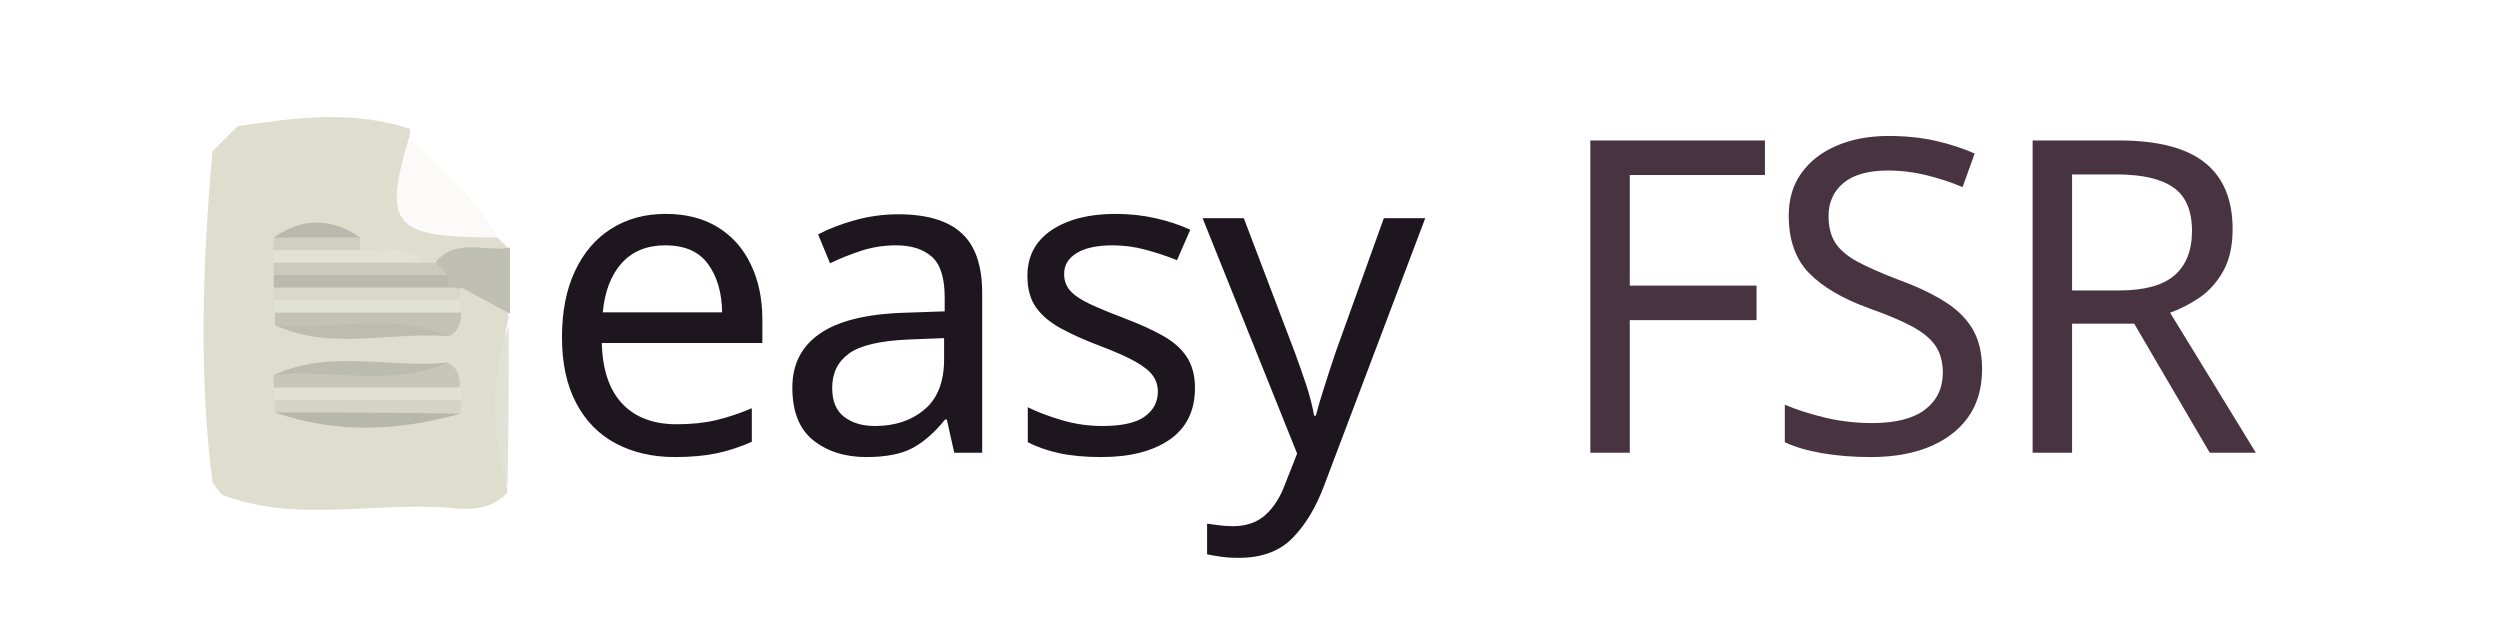
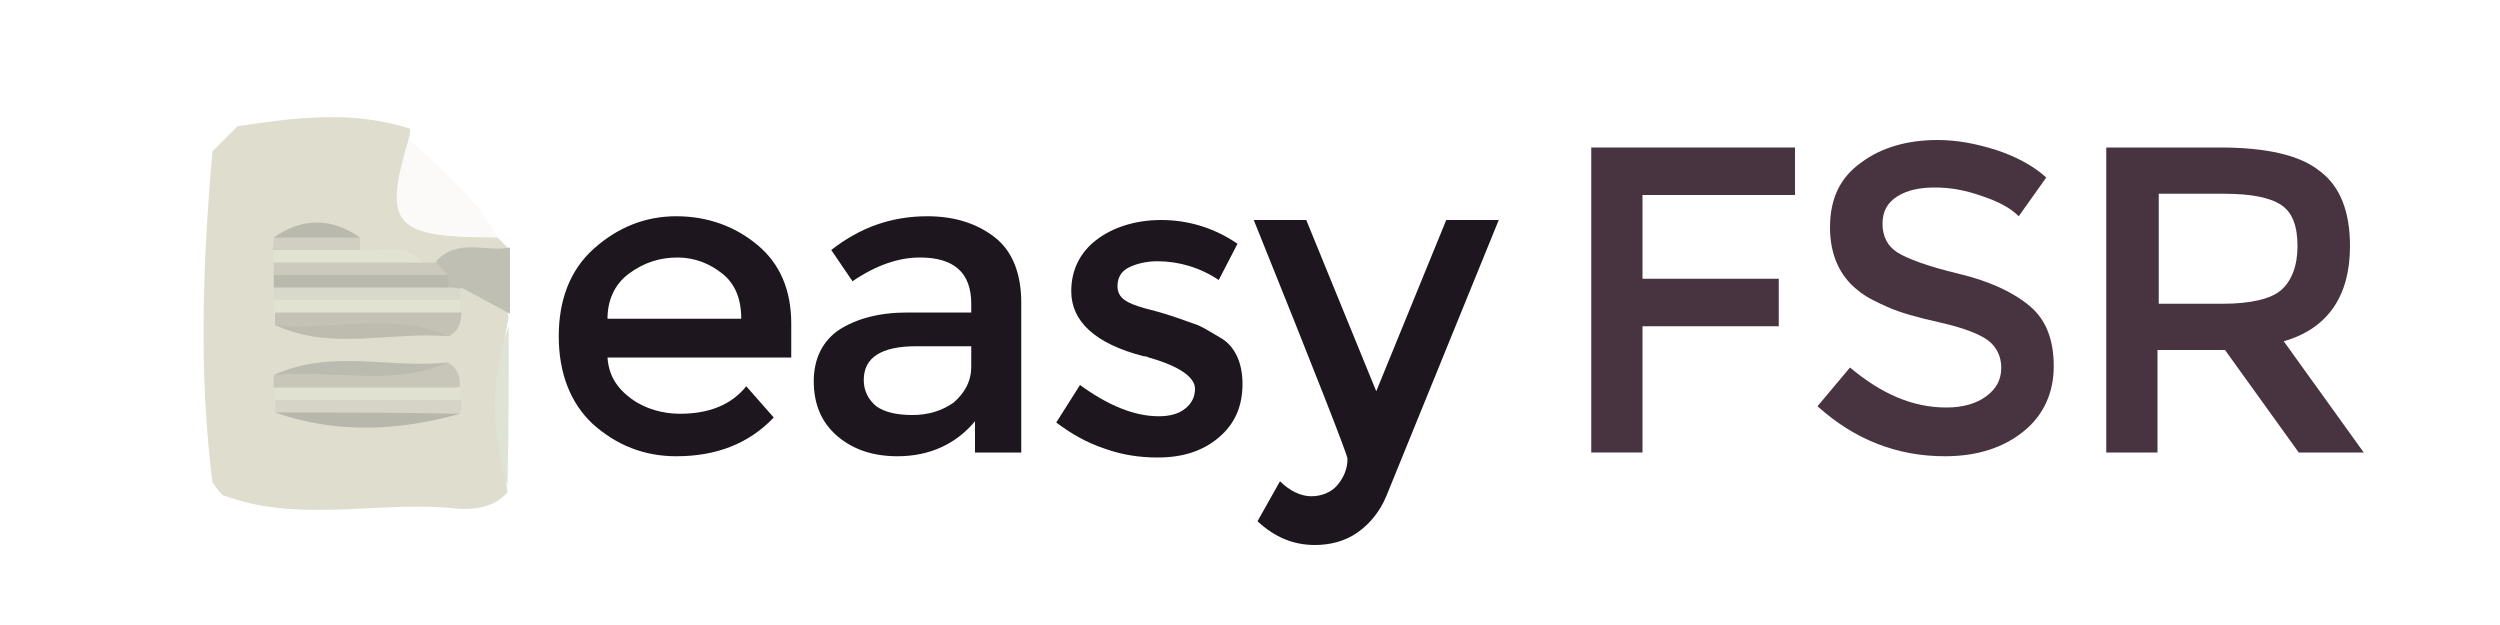
<svg xmlns="http://www.w3.org/2000/svg" version="1.1" id="Layer_1" x="0px" y="0px" viewBox="0 0 200 50" style="enable-background:new 0 0 200 50;" xml:space="preserve">
  <style type="text/css">
	.st0{fill:#DEDDCE;}
	.st1{fill:#FBFAF8;}
	.st2{fill:#C0BFB3;}
	.st3{fill:#DFE3D6;}
	.st4{fill:#C3C2B5;}
	.st5{fill:#C7C6B9;}
	.st6{fill:#D5D4C6;}
	.st7{fill:#D9D9CB;}
	.st8{fill:#E2E2D3;}
	.st9{fill:#E1E1D2;}
	.st10{fill:#B8B7AB;}
	.st11{fill:#BCBBAF;}
	.st12{fill:#BAB9AD;}
	.st13{fill:#CBCABD;}
	.st14{fill:#BDBCAF;}
	.st15{fill:#D0CFC1;}
	.st16{fill:none;}
- 	.st17{fill:#1D161E;}
- 	.st18{font-family:'Montserrat-Regular';}
- 	.st19{font-size:35px;}
- 	.st20{letter-spacing:-1;}
- 	.st21{fill:#483440;}
+ 	.st17{enable-background:new    ;}
+ 	.st18{fill:#1D161E;}
+ 	.st19{fill:#483440;}
</style>
-   <g>
-     <path class="st0" d="M17,12.1c0.7-0.7,1.3-1.3,2-2c4.6-0.7,9.2-1.3,13.8,0.2c0,0.3,0,0.5-0.1,0.8c-0.6,5.3,3,6.7,7.1,7.9   c0.3,0.3,0.6,0.6,0.9,0.9c-1.5,1.7-3.6,1.2-5.4,1.7c-0.5,0.1-0.9,0.1-1.4,0c-1.6-0.3-3.2-0.4-4.7-0.9c-0.4-0.2-0.8-0.4-1.2-0.7   c-1.3-0.9-2.6-0.9-4.1-0.6c-0.3,0.2-0.6,0.4-0.8,0.7c-0.1,0.3-0.2,0.6-0.3,1c0,0.3,0,0.7-0.1,1c0,0.3,0,0.7,0,1   c0,0.3,0.1,0.7,0.1,1c0.1,0.3,0.2,0.6,0.4,0.9c0.3,0.3,0.6,0.5,0.9,0.5c3.3,0.3,6.5,0.1,9.8,0.1c0.8-0.1,1.4-0.4,1.7-1.2   c0.1-0.4,0.3-0.7,0.5-1.1c0.2-0.4,0.5-0.6,0.9-0.8c1.7,0,2.6,1.2,3.6,2.4c0.1,0.3,0.1,0.6,0,0.9c-0.8,4.3-0.6,8.5-0.1,12.8   c0,0.3,0.1,0.5,0.1,0.8c-1.4,1.5-3.3,1.4-5,1.2c-5.9-0.4-12,1.2-17.8-1c-0.3-0.3-0.5-0.6-0.8-1C15.9,30,16.2,21.1,17,12.1z" />
-     <path class="st1" d="M39.8,19c-8.3,0-9.2-0.9-7.1-7.9C35.3,13.6,38.1,15.8,39.8,19z" />
-     <path class="st2" d="M40.8,25.1c-1.3-0.7-2.6-1.4-3.9-2.1c-0.2,0.3-0.5,0.4-0.9,0.3c-0.3-0.2-0.6-0.5-0.7-0.8   c-0.3-0.5-0.4-1-0.4-1.6c1.7-1.9,4-0.7,5.9-1.1C40.8,21.6,40.8,23.4,40.8,25.1z" />
-     <path class="st3" d="M40.6,38.9c-1.3-4.3-1.4-8.6,0.1-12.8C40.7,30.3,40.7,34.6,40.6,38.9z" />
-     <path class="st4" d="M22,26c0-0.3,0-0.7,0-1c5-2.2,9.9-2.2,14.9,0c0,0.8-0.2,1.5-1,1.9C31.3,25.6,26.5,27.3,22,26z" />
-     <path class="st5" d="M21.9,31c0-0.3,0-0.7,0-1c4.6-1.3,9.3,0.4,13.9-1c0.8,0.4,1,1.1,1,1.9C31.9,33.2,26.9,33.1,21.9,31z" />
-     <path class="st6" d="M36.9,32c0,0.4,0,0.7-0.1,1.1c-4.9,0.6-9.9,0.7-14.8-0.1c0-0.3,0-0.7,0-1C26.9,31.2,31.9,31.2,36.9,32z" />
-     <path class="st7" d="M35.8,23c0.3,0,0.7,0,1,0.1c0,0.3,0,0.6,0,1c-5,0.8-9.9,0.8-14.9,0c0-0.3,0-0.7,0-1   C26.6,20.7,31.2,21.1,35.8,23z" />
-     <path class="st8" d="M21.9,24c5,0,9.9,0,14.9,0c0,0.3,0,0.7,0,1c-5,0-9.9,0-14.9,0C21.9,24.7,21.9,24.3,21.9,24z" />
-     <path class="st9" d="M36.9,32c-5,0-9.9,0-14.9,0c0-0.3,0-0.7,0-1c5,0,9.9,0,14.9,0C36.8,31.3,36.8,31.6,36.9,32z" />
-     <path class="st10" d="M22,33c4.9,0,9.9,0,14.8,0.1C31.8,34.5,26.9,34.7,22,33z" />
-     <path class="st11" d="M35.8,29c-4.5,2-9.3,0.5-13.9,1C26.5,27.9,31.2,29.5,35.8,29z" />
-     <path class="st12" d="M35.8,23c-4.6,0-9.3,0-13.9,0c0-0.3,0-0.6,0-1c4.6-2.6,9.3-0.9,13.9,0C35.9,22.3,35.9,22.6,35.8,23z" />
-     <path class="st13" d="M35.8,22c-4.6,0-9.3,0-13.9,0c0-0.3,0-0.7,0-1c4-3,7.9,0.2,11.9,0c0.3,0,0.7,0,1,0   C35.2,21.3,35.5,21.6,35.8,22z" />
-     <path class="st14" d="M22,26c4.6,0.5,9.4-1.1,13.9,0.9C31.2,26.5,26.5,28.1,22,26z" />
-     <path class="st8" d="M33.8,21c-4,0-7.9,0-11.9,0c0-0.3,0-0.7,0-1c2.3-1.4,4.6-1.4,7,0C30.6,20.2,32.4,19.3,33.8,21z" />
-     <path class="st12" d="M21.9,19c2.3-1.6,4.6-1.6,6.9,0C26.6,19.8,24.3,19.8,21.9,19z" />
-     <path class="st15" d="M21.9,19c2.3,0,4.6,0,6.9,0c0,0.3,0,0.7,0,1c-2.3,0-4.6,0-7,0C21.9,19.7,21.9,19.3,21.9,19z" />
-     <rect x="43" y="10.3" class="st16" width="150" height="29.7" />
-     <text transform="matrix(1 0 0 1 43.0356 36.2207)">
-       <tspan x="0" y="0" class="st17 st18 st19 st20">easy </tspan>
-       <tspan x="80.8" y="0" class="st21 st18 st19 st20">FSR</tspan>
-     </text>
+   <path class="st0" d="M17,12.1c0.7-0.7,1.3-1.3,2-2c4.6-0.7,9.2-1.3,13.8,0.2c0,0.3,0,0.5-0.1,0.8c-0.6,5.3,3,6.7,7.1,7.9  c0.3,0.3,0.6,0.6,0.9,0.9c-1.5,1.7-3.6,1.2-5.4,1.7c-0.5,0.1-0.9,0.1-1.4,0c-1.6-0.3-3.2-0.4-4.7-0.9c-0.4-0.2-0.8-0.4-1.2-0.7  c-1.3-0.9-2.6-0.9-4.1-0.6c-0.3,0.2-0.6,0.4-0.8,0.7c-0.1,0.3-0.2,0.6-0.3,1c0,0.3,0,0.7-0.1,1c0,0.3,0,0.7,0,1s0.1,0.7,0.1,1  c0.1,0.3,0.2,0.6,0.4,0.9c0.3,0.3,0.6,0.5,0.9,0.5c3.3,0.3,6.5,0.1,9.8,0.1c0.8-0.1,1.4-0.4,1.7-1.2c0.1-0.4,0.3-0.7,0.5-1.1  s0.5-0.6,0.9-0.8c1.7,0,2.6,1.2,3.6,2.4c0.1,0.3,0.1,0.6,0,0.9c-0.8,4.3-0.6,8.5-0.1,12.8c0,0.3,0.1,0.5,0.1,0.8  c-1.4,1.5-3.3,1.4-5,1.2c-5.9-0.4-12,1.2-17.8-1c-0.3-0.3-0.5-0.6-0.8-1C15.9,30,16.2,21.1,17,12.1z" />
+   <path class="st1" d="M39.8,19c-8.3,0-9.2-0.9-7.1-7.9C35.3,13.6,38.1,15.8,39.8,19z" />
+   <path class="st2" d="M40.8,25.1c-1.3-0.7-2.6-1.4-3.9-2.1c-0.2,0.3-0.5,0.4-0.9,0.3c-0.3-0.2-0.6-0.5-0.7-0.8  c-0.3-0.5-0.4-1-0.4-1.6c1.7-1.9,4-0.7,5.9-1.1C40.8,21.6,40.8,23.4,40.8,25.1z" />
+   <path class="st3" d="M40.6,38.9c-1.3-4.3-1.4-8.6,0.1-12.8C40.7,30.3,40.7,34.6,40.6,38.9z" />
+   <path class="st4" d="M22,26c0-0.3,0-0.7,0-1c5-2.2,9.9-2.2,14.9,0c0,0.8-0.2,1.5-1,1.9C31.3,25.6,26.5,27.3,22,26z" />
+   <path class="st5" d="M21.9,31c0-0.3,0-0.7,0-1c4.6-1.3,9.3,0.4,13.9-1c0.8,0.4,1,1.1,1,1.9C31.9,33.2,26.9,33.1,21.9,31z" />
+   <path class="st6" d="M36.9,32c0,0.4,0,0.7-0.1,1.1c-4.9,0.6-9.9,0.7-14.8-0.1c0-0.3,0-0.7,0-1C26.9,31.2,31.9,31.2,36.9,32z" />
+   <path class="st7" d="M35.8,23c0.3,0,0.7,0,1,0.1c0,0.3,0,0.6,0,1c-5,0.8-9.9,0.8-14.9,0c0-0.3,0-0.7,0-1  C26.6,20.7,31.2,21.1,35.8,23z" />
+   <path class="st8" d="M21.9,24c5,0,9.9,0,14.9,0c0,0.3,0,0.7,0,1c-5,0-9.9,0-14.9,0C21.9,24.7,21.9,24.3,21.9,24z" />
+   <path class="st9" d="M36.9,32c-5,0-9.9,0-14.9,0c0-0.3,0-0.7,0-1c5,0,9.9,0,14.9,0C36.8,31.3,36.8,31.6,36.9,32z" />
+   <path class="st10" d="M22,33c4.9,0,9.9,0,14.8,0.1C31.8,34.5,26.9,34.7,22,33z" />
+   <path class="st11" d="M35.8,29c-4.5,2-9.3,0.5-13.9,1C26.5,27.9,31.2,29.5,35.8,29z" />
+   <path class="st12" d="M35.8,23c-4.6,0-9.3,0-13.9,0c0-0.3,0-0.6,0-1c4.6-2.6,9.3-0.9,13.9,0C35.9,22.3,35.9,22.6,35.8,23z" />
+   <path class="st13" d="M35.8,22c-4.6,0-9.3,0-13.9,0c0-0.3,0-0.7,0-1c4-3,7.9,0.2,11.9,0c0.3,0,0.7,0,1,0  C35.2,21.3,35.5,21.6,35.8,22z" />
+   <path class="st14" d="M22,26c4.6,0.5,9.4-1.1,13.9,0.9C31.2,26.5,26.5,28.1,22,26z" />
+   <path class="st8" d="M33.8,21c-4,0-7.9,0-11.9,0c0-0.3,0-0.7,0-1c2.3-1.4,4.6-1.4,7,0C30.6,20.2,32.4,19.3,33.8,21z" />
+   <path class="st12" d="M21.9,19c2.3-1.6,4.6-1.6,6.9,0C26.6,19.8,24.3,19.8,21.9,19z" />
+   <path class="st15" d="M21.9,19c2.3,0,4.6,0,6.9,0c0,0.3,0,0.7,0,1c-2.3,0-4.6,0-7,0C21.9,19.7,21.9,19.3,21.9,19z" />
+   <rect x="43" y="10.3" class="st16" width="150" height="29.7" />
+   <g class="st17">
+     <path class="st18" d="M63.2,28.6H48.6c0.1,1.4,0.7,2.4,1.9,3.3c1.1,0.8,2.5,1.2,3.9,1.2c2.3,0,4.1-0.7,5.3-2.2l2.2,2.5   c-2,2.1-4.6,3.1-7.8,3.1c-2.6,0-4.8-0.9-6.7-2.6c-1.8-1.7-2.7-4.1-2.7-7c0-2.9,0.9-5.3,2.8-7s4.1-2.6,6.6-2.6   c2.5,0,4.7,0.8,6.5,2.3c1.8,1.5,2.7,3.6,2.7,6.3V28.6z M48.6,25.5h10.7c0-1.6-0.5-2.8-1.5-3.6s-2.2-1.3-3.6-1.3s-2.7,0.4-3.9,1.3   S48.6,24.1,48.6,25.5z" />
+     <path class="st18" d="M81.6,36.2H78v-2.5c-1.5,1.8-3.6,2.8-6.2,2.8c-1.9,0-3.5-0.5-4.8-1.6c-1.3-1.1-1.9-2.6-1.9-4.4   c0-1.8,0.7-3.2,2-4.1c1.4-0.9,3.2-1.4,5.5-1.4h5.1v-0.7c0-2.5-1.4-3.7-4.1-3.7c-1.7,0-3.5,0.6-5.4,1.9L66.5,20   c2.3-1.8,4.8-2.7,7.7-2.7c2.2,0,4,0.6,5.4,1.7s2.1,2.9,2.1,5.2V36.2z M77.7,29.3v-1.6h-4.4c-2.8,0-4.2,0.9-4.2,2.7   c0,0.9,0.4,1.6,1,2.1c0.7,0.5,1.7,0.7,2.9,0.7c1.2,0,2.3-0.3,3.3-1C77.2,31.4,77.7,30.5,77.7,29.3z" />
+     <path class="st18" d="M99.4,30.7c0,1.8-0.6,3.2-1.9,4.3c-1.3,1.1-2.9,1.6-4.9,1.6c-1.4,0-2.8-0.2-4.2-0.7c-1.5-0.5-2.7-1.2-3.9-2.1   l1.9-3c2.2,1.6,4.3,2.5,6.3,2.5c0.9,0,1.6-0.2,2.1-0.6s0.8-0.9,0.8-1.6c0-0.9-1.2-1.8-3.7-2.5c-0.2-0.1-0.3-0.1-0.4-0.1   c-3.9-1-5.8-2.8-5.8-5.2c0-1.7,0.7-3.1,2-4.1c1.3-1,3.1-1.6,5.2-1.6c2.1,0,4.2,0.6,6.1,1.9l-1.5,2.9c-1.5-1-3.2-1.5-4.9-1.5   c-0.9,0-1.7,0.2-2.3,0.5c-0.6,0.3-0.9,0.8-0.9,1.5c0,0.6,0.3,1,0.9,1.3c0.4,0.2,1,0.4,1.8,0.6c0.8,0.2,1.4,0.4,2,0.6   c0.6,0.2,1.1,0.4,1.7,0.6c0.5,0.2,1.1,0.6,1.8,1C98.7,27.6,99.4,28.9,99.4,30.7z" />
+     <path class="st18" d="M105.2,43.6c-1.7,0-3.2-0.6-4.6-1.9l1.8-3.2c0.8,0.8,1.7,1.2,2.5,1.2s1.6-0.3,2.1-0.9   c0.5-0.6,0.8-1.3,0.8-2.1c0-0.3-2.5-6.7-7.5-19.1h4.2l5.6,13.7l5.6-13.7h4.2l-9,22.1c-0.5,1.2-1.3,2.2-2.3,2.9   S106.4,43.6,105.2,43.6z" />
+   </g>
+   <g class="st17">
+     <path class="st19" d="M131.4,15.6v6.7h10.9v3.8h-10.9v10.1h-4.1V11.8h16.3l0,3.8H131.4z" />
+     <path class="st19" d="M154.8,15c-1.2,0-2.2,0.2-3,0.7c-0.8,0.5-1.2,1.2-1.2,2.2c0,1,0.4,1.8,1.2,2.3c0.8,0.5,2.4,1.1,4.9,1.7   c2.5,0.6,4.4,1.5,5.7,2.6c1.3,1.1,1.9,2.7,1.9,4.8c0,2.1-0.8,3.9-2.4,5.2c-1.6,1.3-3.7,2-6.3,2c-3.8,0-7.2-1.3-10.2-4l2.6-3.1   c2.5,2.1,5,3.2,7.7,3.2c1.3,0,2.4-0.3,3.2-0.9c0.8-0.6,1.2-1.3,1.2-2.3c0-0.9-0.4-1.7-1.1-2.2c-0.7-0.5-2-1-3.8-1.4   c-1.8-0.4-3.2-0.8-4.1-1.2c-0.9-0.4-1.8-0.8-2.5-1.4c-1.4-1.1-2.2-2.8-2.2-5c0-2.3,0.8-4,2.5-5.2c1.6-1.2,3.7-1.8,6.1-1.8   c1.6,0,3.1,0.3,4.7,0.8c1.5,0.5,2.9,1.2,4,2.2l-2.2,3.1c-0.7-0.7-1.7-1.2-2.9-1.6C157.2,15.2,156,15,154.8,15z" />
+     <path class="st19" d="M188,19.7c0,4-1.8,6.6-5.3,7.6l6.4,8.9h-5.2L178,28h-5.4v8.2h-4.1V11.8h9.1c3.7,0,6.4,0.6,8,1.9   C187.2,14.9,188,16.9,188,19.7z M182.5,23.2c0.8-0.7,1.3-1.9,1.3-3.5c0-1.6-0.4-2.7-1.3-3.3c-0.9-0.6-2.4-0.9-4.6-0.9h-5.2v8.8h5.1   C180.1,24.3,181.7,23.9,182.5,23.2z" />
  </g>
</svg>
